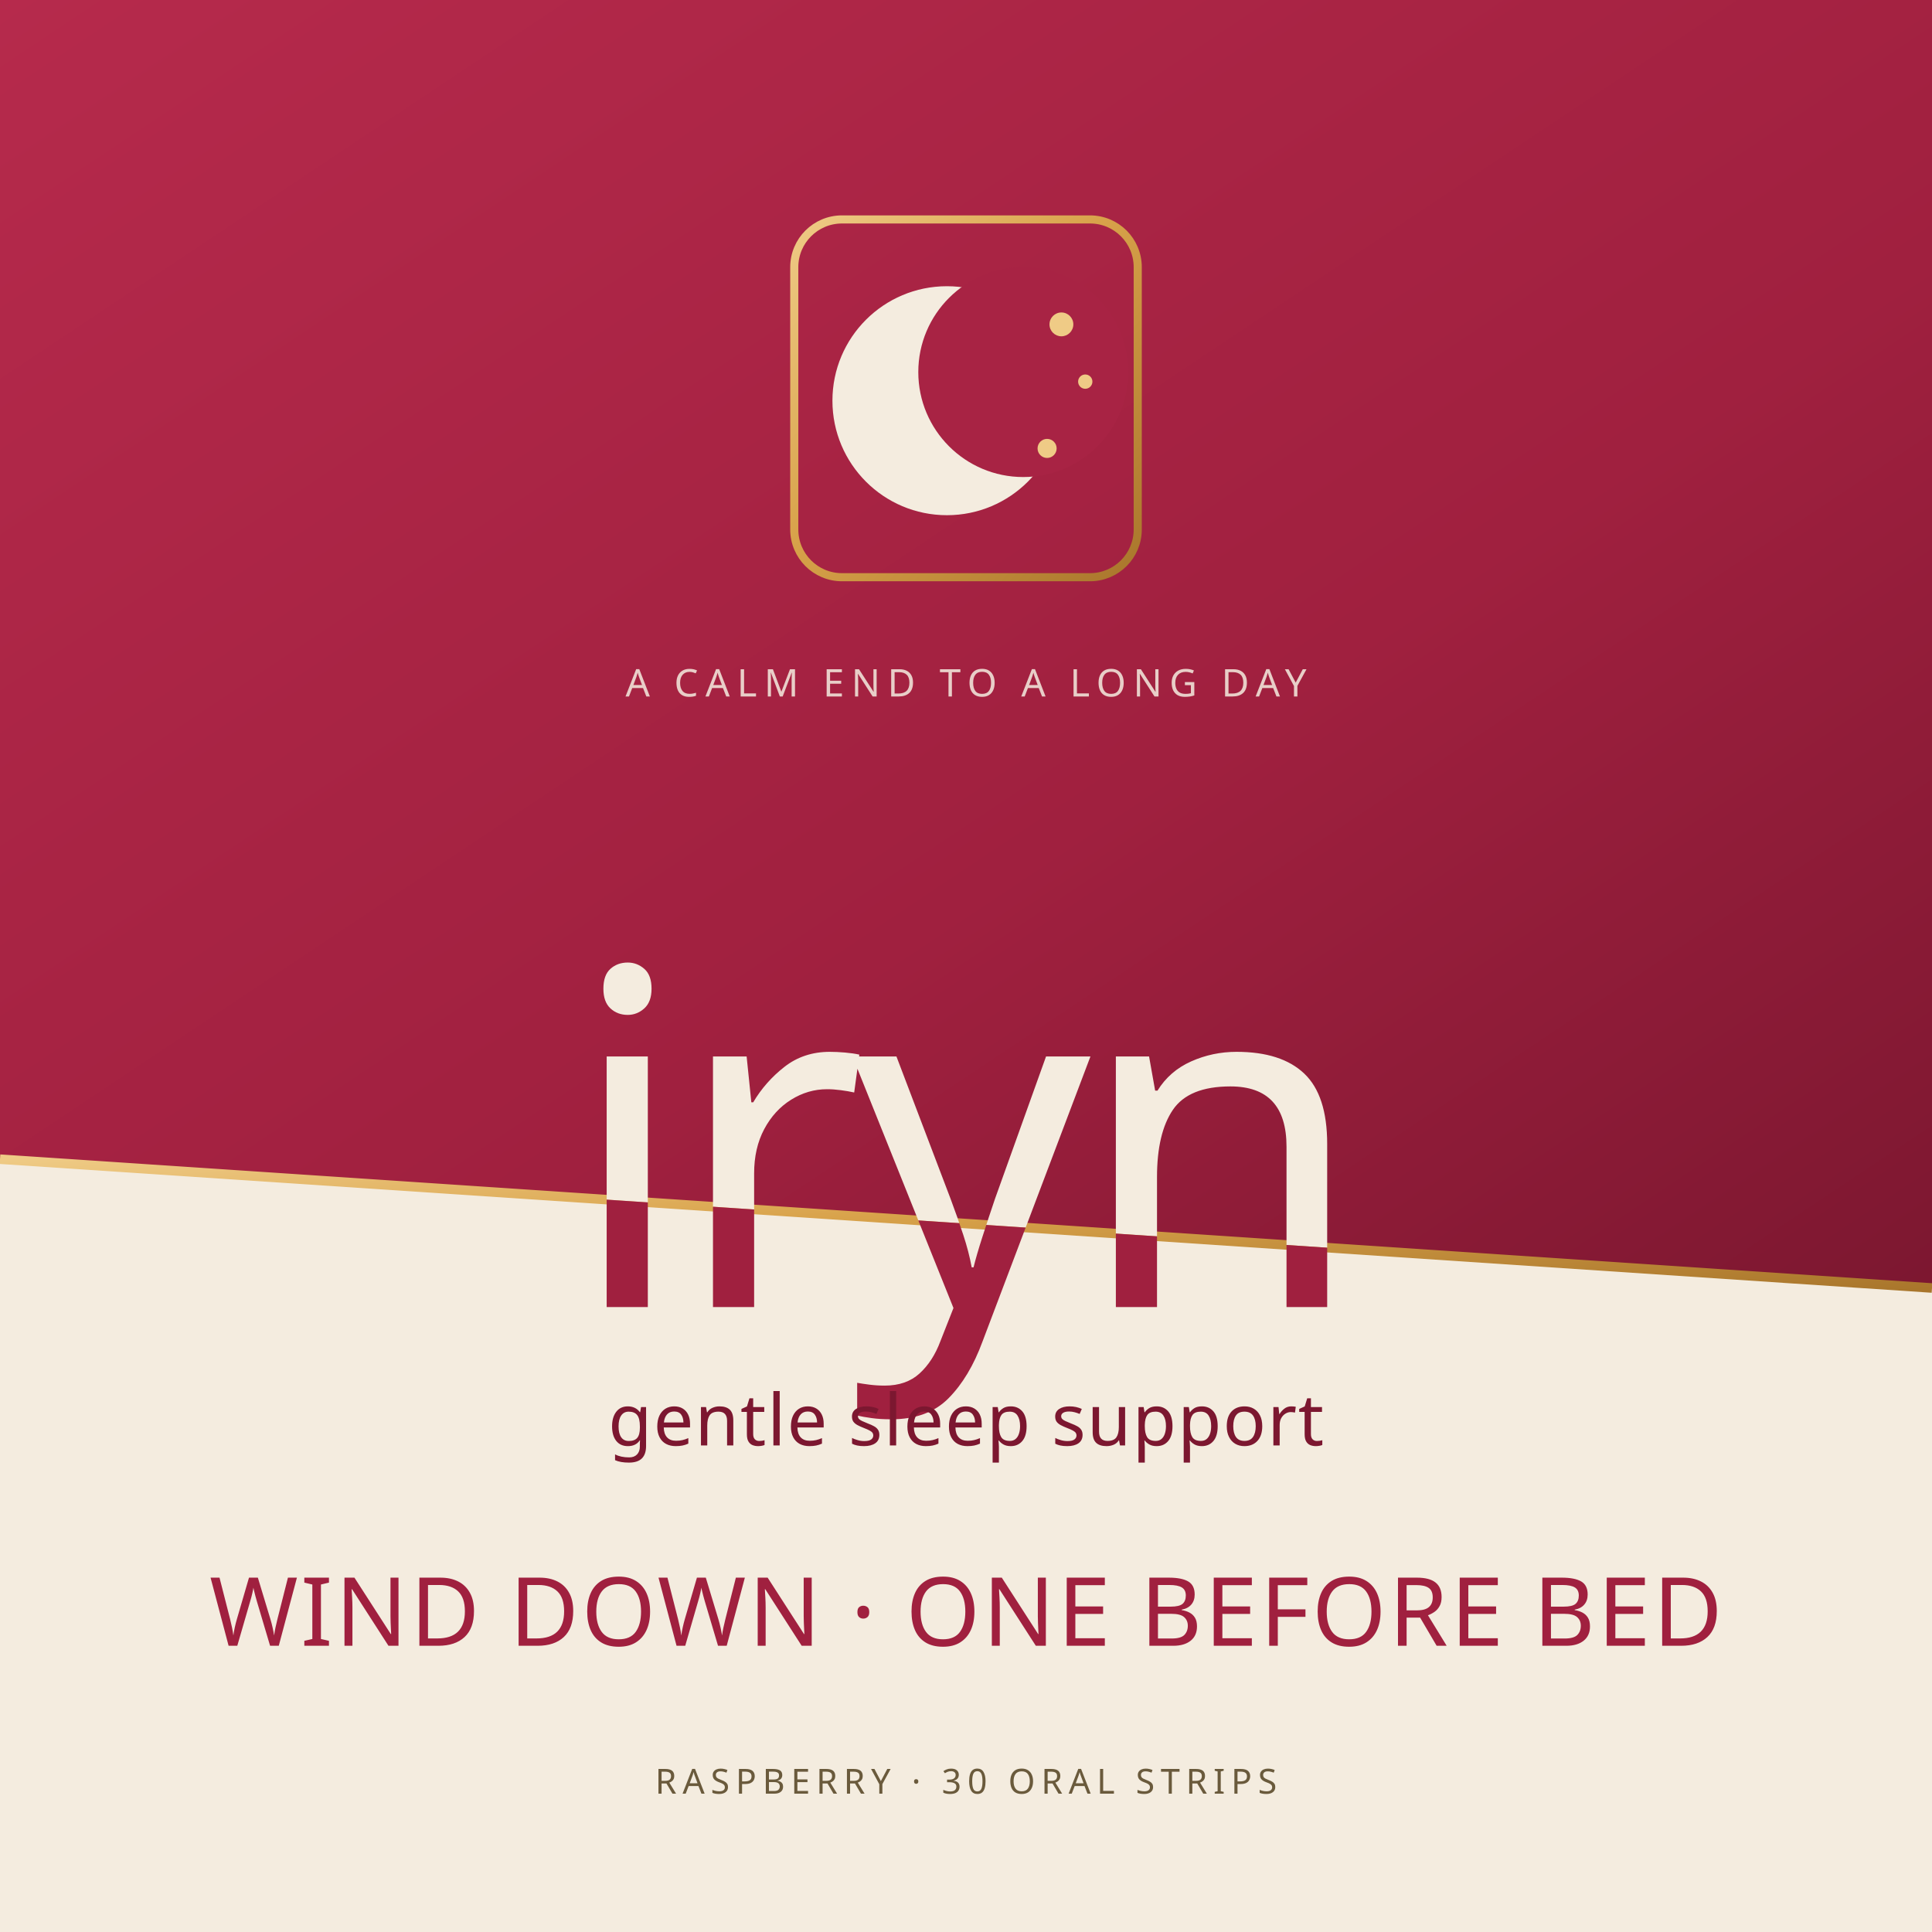
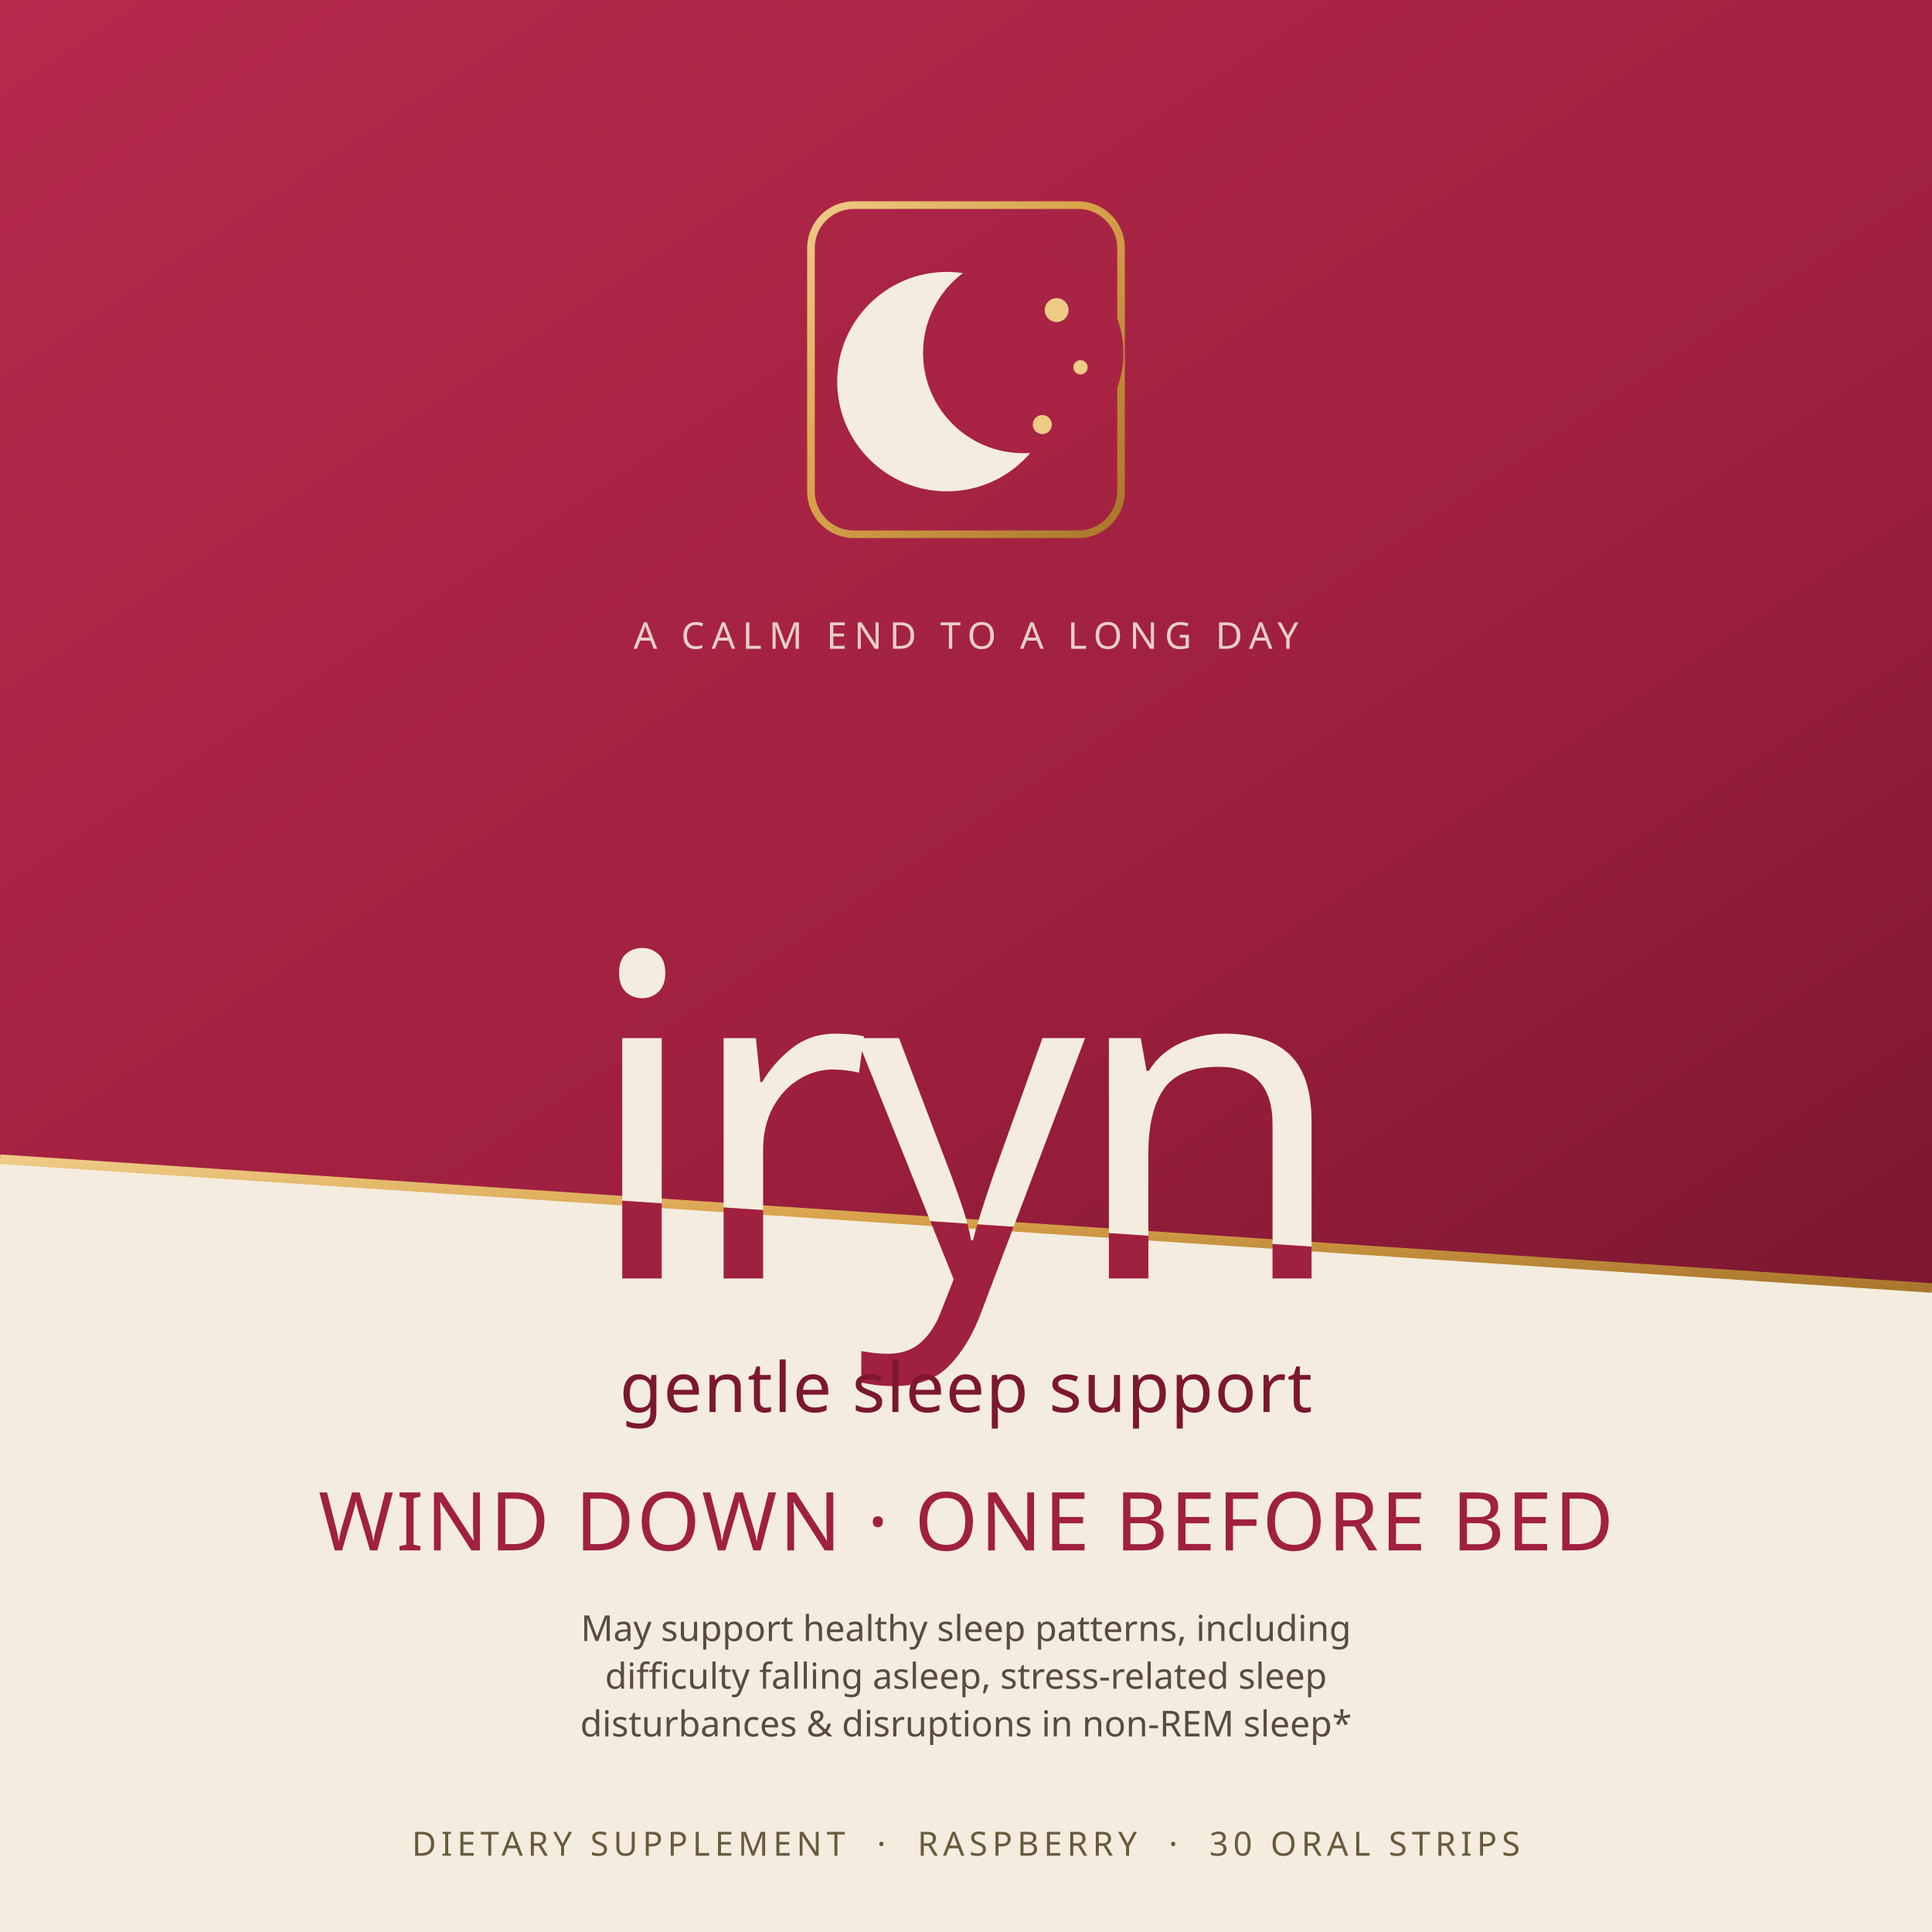
<svg xmlns="http://www.w3.org/2000/svg" width="810" height="810" viewBox="0 0 810 810">
  <defs>
    <linearGradient id="garnet" x1="0" y1="0" x2="1" y2="1">
      <stop offset="0%" stop-color="#B62A4C" />
      <stop offset="60%" stop-color="#A0203F" />
      <stop offset="100%" stop-color="#7C1730" />
    </linearGradient>
    <linearGradient id="foil" x1="0" y1="0" x2="1" y2="1">
      <stop offset="0%" stop-color="#EFCB86" />
      <stop offset="45%" stop-color="#D8A24A" />
      <stop offset="100%" stop-color="#A9762C" />
    </linearGradient>
    <clipPath id="topClip">
      <polygon points="0,0 810,0 810,540 0,486" />
    </clipPath>
    <clipPath id="botClip">
      <polygon points="0,486 810,540 810,810 0,810" />
    </clipPath>
  </defs>
  <rect x="0" y="0" width="810" height="810" fill="#F4ECDF" />
  <polygon points="0,0 810,0 810,540 0,486" fill="url(#garnet)" />
  <line x1="0" y1="486" x2="810" y2="540" stroke="url(#foil)" stroke-width="4" />
-   <rect x="333" y="92" width="144" height="150" rx="20" fill="none" stroke="url(#foil)" stroke-width="3.4" />
-   <circle cx="397" cy="168" r="48" fill="#F4ECDF" />
-   <circle cx="429" cy="156" r="44" fill="#A82344" />
-   <circle cx="445" cy="136" r="5" fill="#EFCB86" />
-   <circle cx="439" cy="188" r="4" fill="#EFCB86" />
-   <circle cx="455" cy="160" r="3" fill="#EFCB86" />
-   <text x="405" y="292" font-family="SG Medium" font-size="16" fill="#F4ECDF" fill-opacity="0.85" text-anchor="middle" letter-spacing="3">A CALM END TO A LONG DAY</text>
-   <text x="405" y="548" font-family="SG Bold" font-size="196" text-anchor="middle" letter-spacing="-6" fill="#F4ECDF" clip-path="url(#topClip)">iryn</text>
-   <text x="405" y="548" font-family="SG Bold" font-size="196" text-anchor="middle" letter-spacing="-6" fill="#A0203F" clip-path="url(#botClip)">iryn</text>
-   <text x="405" y="606" font-family="SG Medium" font-size="30" fill="#7C1730" text-anchor="middle" letter-spacing="0.5">gentle sleep support</text>
-   <text x="405" y="690" font-family="SG Bold" font-size="40" text-anchor="middle" fill="#A0203F" letter-spacing="1">WIND DOWN · ONE BEFORE BED</text>
-   <text x="405" y="752" font-family="SG Medium" font-size="14.5" fill="#6A5A3C" text-anchor="middle" letter-spacing="2.5">RASPBERRY · 30 ORAL STRIPS</text>
+   <rect x="340" y="86" width="130" height="138" rx="18" fill="none" stroke="url(#foil)" stroke-width="3.2" />
+   <circle cx="397" cy="160" r="46" fill="#F4ECDF" />
+   <circle cx="429" cy="148" r="42" fill="#A82344" />
+   <circle cx="443" cy="130" r="5" fill="#EFCB86" />
+   <circle cx="437" cy="178" r="4" fill="#EFCB86" />
+   <circle cx="453" cy="154" r="3" fill="#EFCB86" />
+   <text x="405" y="272" font-family="SG Medium" font-size="15.5" fill="#F4ECDF" fill-opacity="0.85" text-anchor="middle" letter-spacing="3">A CALM END TO A LONG DAY</text>
+   <text x="405" y="536" font-family="SG Bold" font-size="188" text-anchor="middle" letter-spacing="-6" fill="#F4ECDF" clip-path="url(#topClip)">iryn</text>
+   <text x="405" y="536" font-family="SG Bold" font-size="188" text-anchor="middle" letter-spacing="-6" fill="#A0203F" clip-path="url(#botClip)">iryn</text>
+   <text x="405" y="592" font-family="SG Medium" font-size="29" fill="#7C1730" text-anchor="middle" letter-spacing="0.5">gentle sleep support</text>
+   <text x="405" y="650" font-family="SG Bold" font-size="34" text-anchor="middle" fill="#A0203F" letter-spacing="1">WIND DOWN · ONE BEFORE BED</text>
+   <text x="405" y="688" font-family="SG Regular" font-size="15" fill="#5A4A44" text-anchor="middle">May support healthy sleep patterns, including</text>
+   <text x="405" y="708" font-family="SG Regular" font-size="15" fill="#5A4A44" text-anchor="middle">difficulty falling asleep, stress-related sleep</text>
+   <text x="405" y="728" font-family="SG Regular" font-size="15" fill="#5A4A44" text-anchor="middle">disturbances &amp; disruptions in non-REM sleep*</text>
+   <text x="405" y="778" font-family="SG Medium" font-size="14" fill="#6A5A3C" text-anchor="middle" letter-spacing="2">DIETARY SUPPLEMENT  ·  RASPBERRY  ·  30 ORAL STRIPS</text>
</svg>
